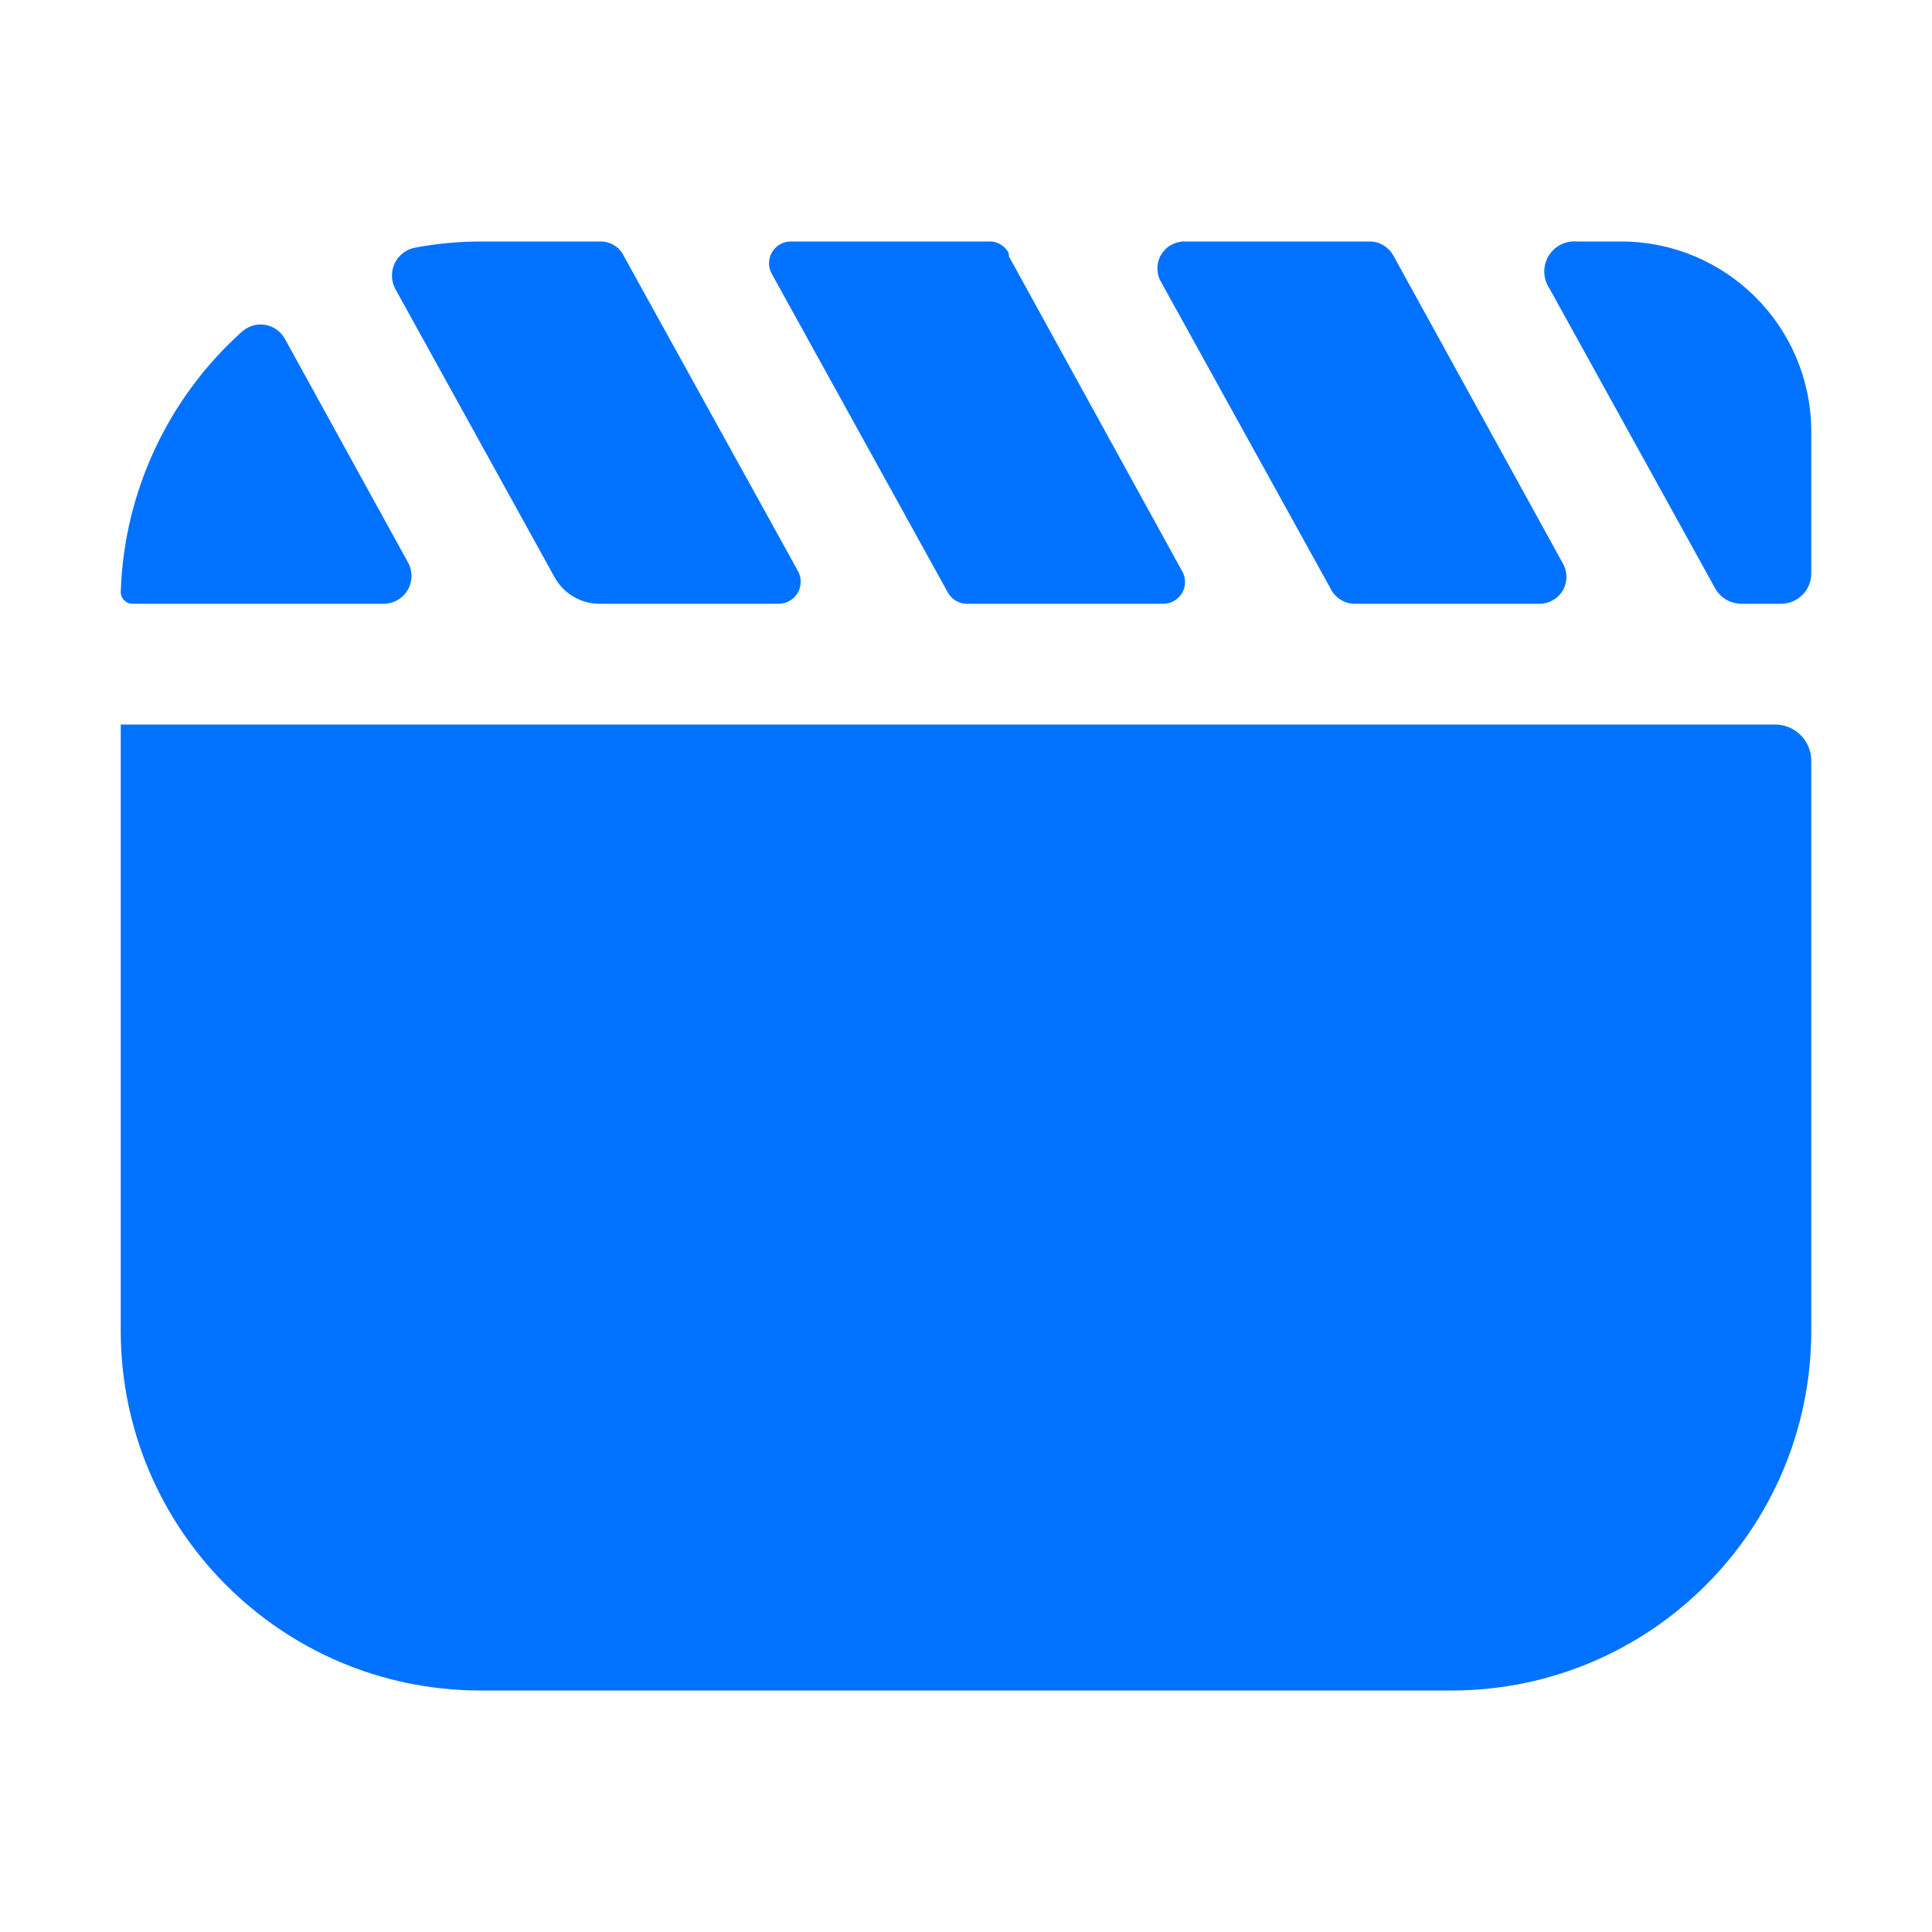
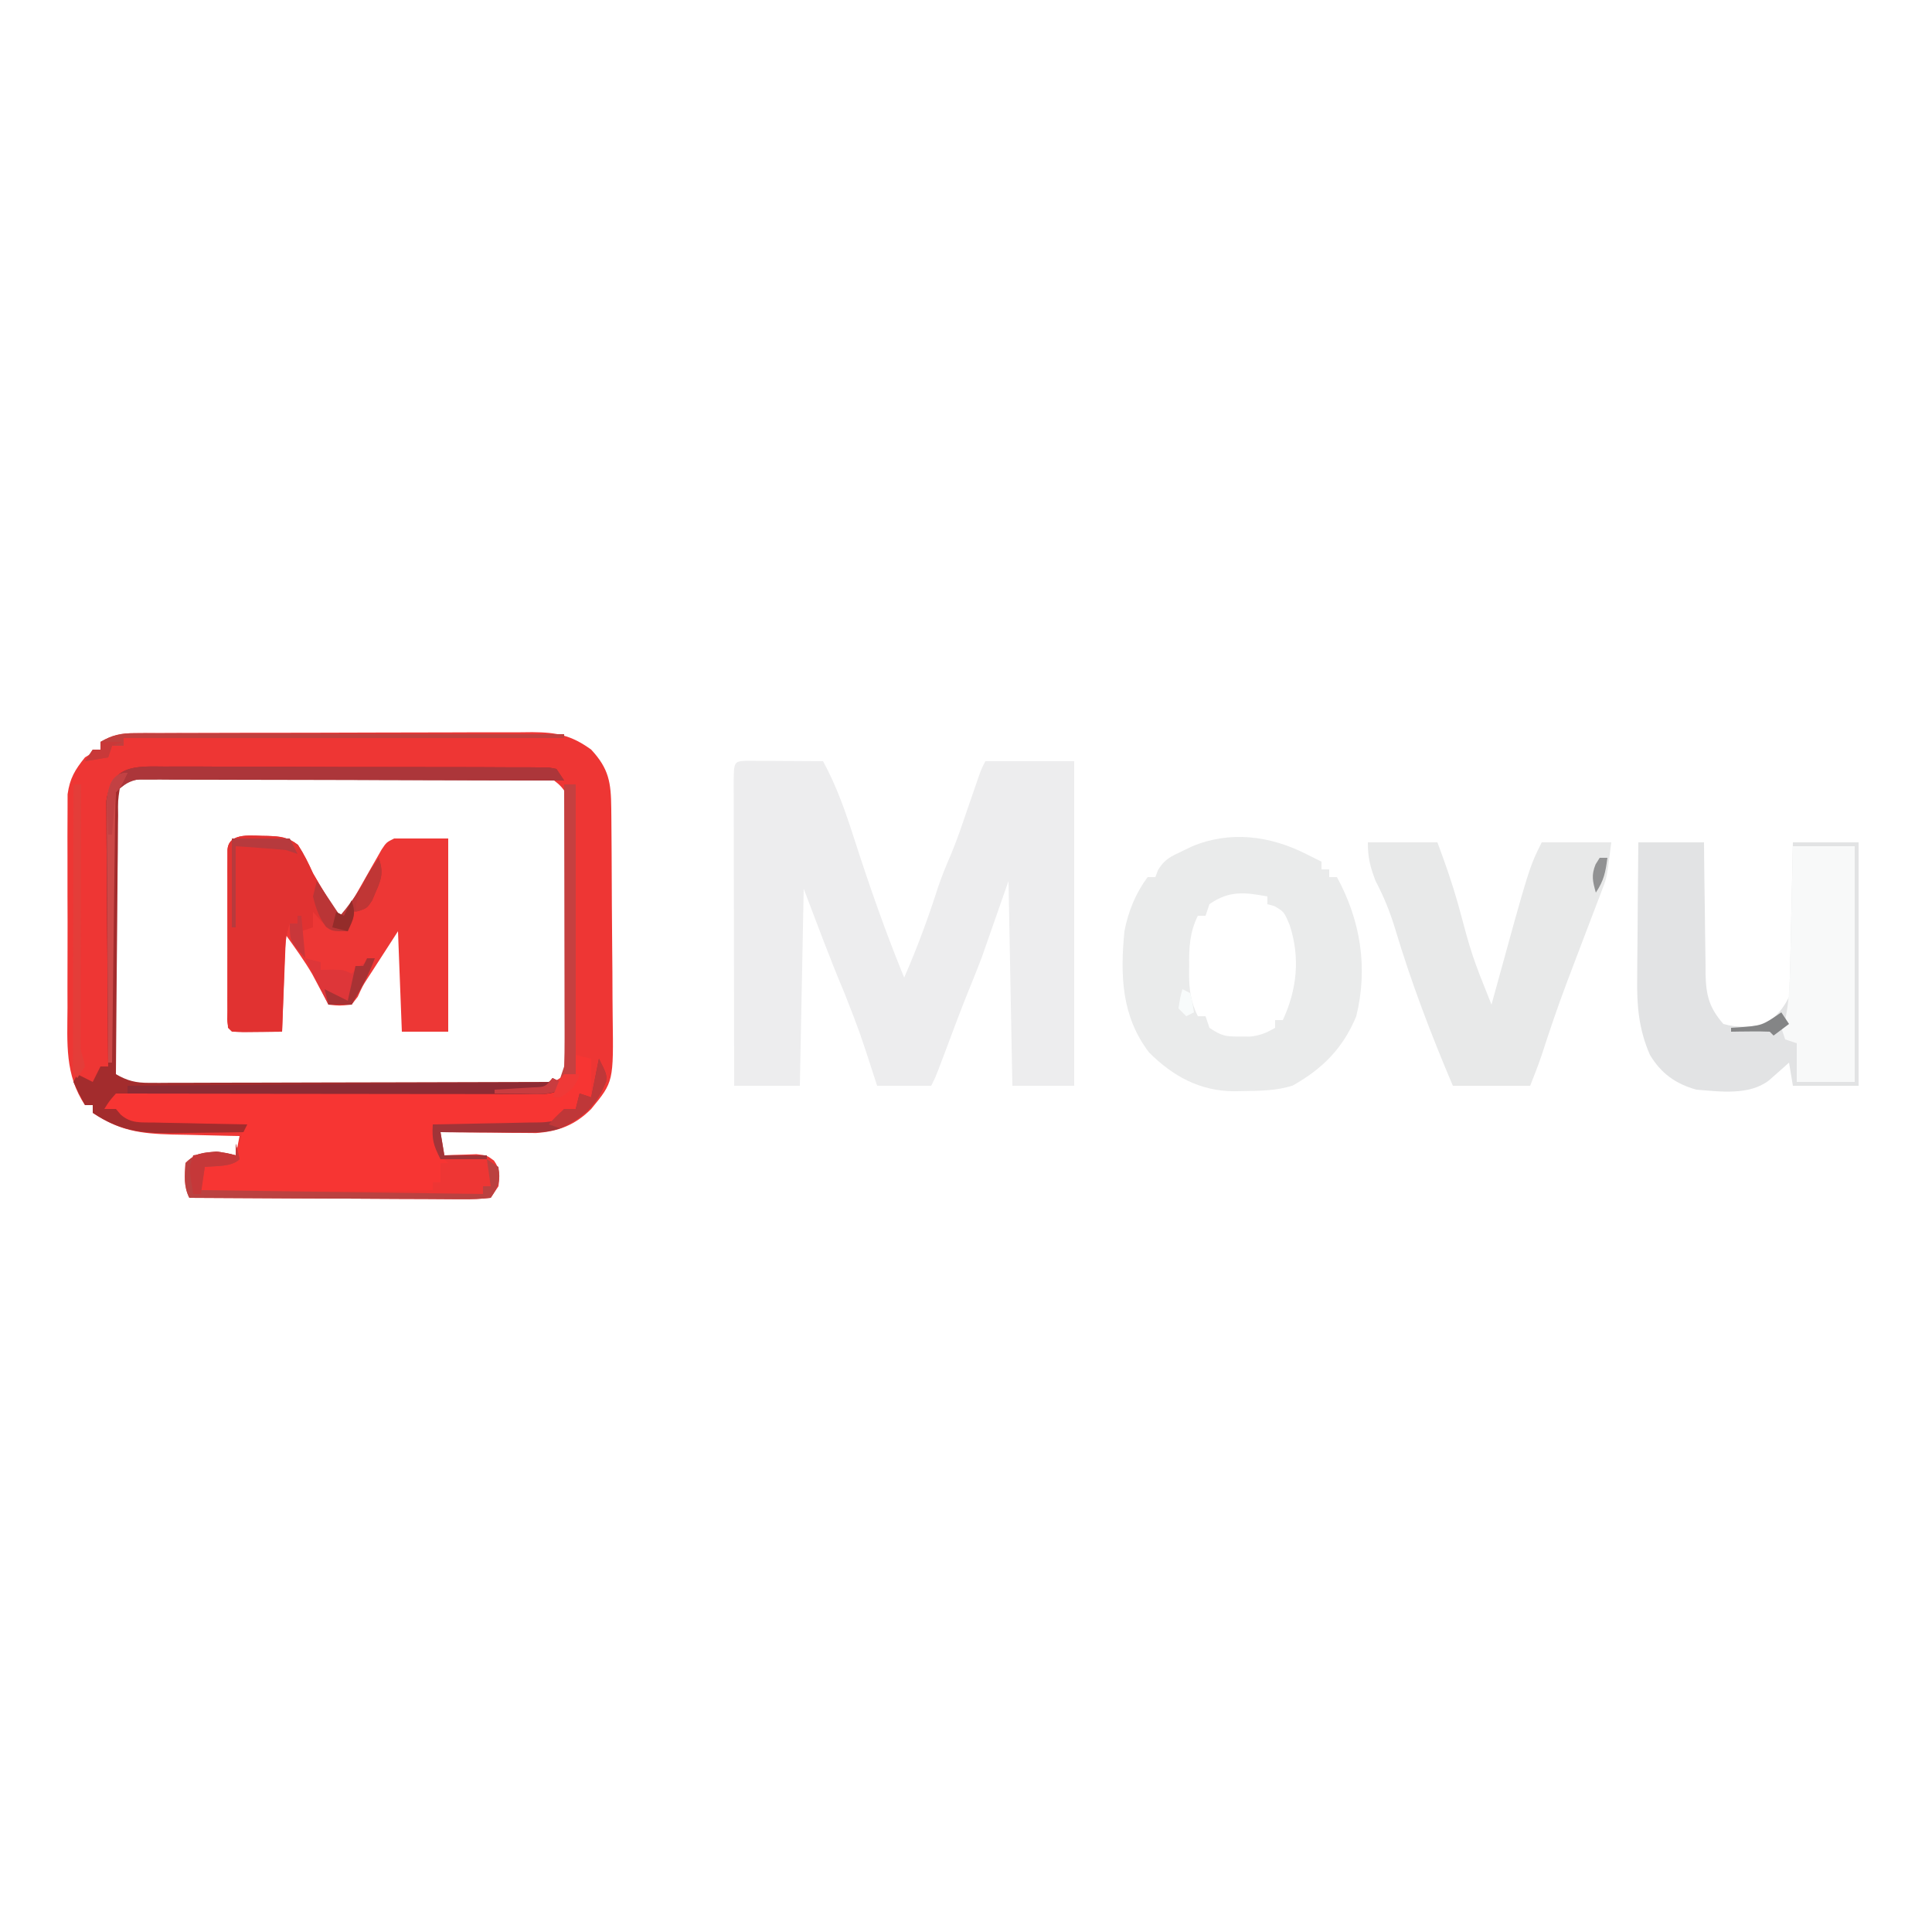
- <svg xmlns="http://www.w3.org/2000/svg" viewBox="0 0 64 64">
-   <defs>
-     <style>
- .cls-1 {
- fill: #0072ff
- }
- </style>
-   </defs>
-   <g id="Layer_2" data-name="Layer 2">
-     <path class="cls-1" d="m13.1 9.58 5.27 9.54a1.7 1.7 0 0 0 1.49.88h5.93a.73.73 0 0 0 .64-1.09L20.67 8.49a.85.85 0 0 0-.76-.49h-4a11.76 11.76 0 0 0-2.14.2.94.94 0 0 0-.67 1.38zM44.88 20H51a.89.89 0 0 0 .78-1.32L46.17 8.49a.9.9 0 0 0-.79-.49h-6.15a.89.89 0 0 0-.78 1.32l5.65 10.22a.89.89 0 0 0 .78.46zM4 19.6a.39.39 0 0 0 .38.4h8.34a.92.92 0 0 0 .8-1.36l-4.08-7.41A.92.92 0 0 0 8 11a12.11 12.11 0 0 0-4 8.6zM53.72 8h-1.47a1 1 0 0 0-.92 1.56l5.47 9.9a1 1 0 0 0 .92.54H59a1 1 0 0 0 1-1v-4.72A6.3 6.3 0 0 0 53.72 8zM25.56 9.06l5.84 10.57a.72.72 0 0 0 .6.37h6.54a.72.72 0 0 0 .63-1.06L33.42 8.49V8.4a.7.7 0 0 0-.68-.4h-6.55a.72.72 0 0 0-.63 1.06zM58.8 24H4v20.12A11.92 11.92 0 0 0 15.88 56h32.24A11.92 11.92 0 0 0 60 44.12V25.2a1.2 1.2 0 0 0-1.2-1.2z" />
-   </g>
+ <svg xmlns="http://www.w3.org/2000/svg" version="1.1" width="500" height="500">
+   <path d="M0 0 C0.971 -0.009 1.943 -0.017 2.944 -0.026 C4.003 -0.025 5.062 -0.024 6.154 -0.023 C7.274 -0.03 8.395 -0.037 9.55 -0.043 C13.261 -0.062 16.971 -0.066 20.682 -0.069 C23.26 -0.075 25.838 -0.082 28.417 -0.089 C33.824 -0.101 39.232 -0.104 44.64 -0.103 C50.881 -0.102 57.121 -0.123 63.361 -0.155 C69.374 -0.184 75.387 -0.191 81.401 -0.19 C83.954 -0.192 86.508 -0.201 89.062 -0.217 C92.636 -0.236 96.209 -0.23 99.783 -0.218 C100.836 -0.23 101.889 -0.241 102.974 -0.252 C109.263 -0.199 113.035 0.549 118.162 4.267 C122.766 9.234 123.29 12.79 123.355 19.442 C123.367 20.533 123.367 20.533 123.38 21.646 C123.405 24.053 123.421 26.461 123.436 28.869 C123.444 30.106 123.444 30.106 123.452 31.367 C123.479 35.735 123.498 40.102 123.512 44.47 C123.526 48.074 123.554 51.678 123.594 55.283 C123.644 59.643 123.669 64.004 123.676 68.365 C123.682 70.021 123.697 71.677 123.721 73.333 C123.953 90.235 123.953 90.235 118.162 97.267 C114.035 101.395 109.727 103.088 103.911 103.494 C102.198 103.479 102.198 103.479 100.451 103.463 C99.207 103.456 97.963 103.45 96.682 103.443 C95.397 103.426 94.111 103.41 92.787 103.392 C91.479 103.383 90.17 103.374 88.822 103.365 C85.602 103.342 82.382 103.309 79.162 103.267 C79.492 105.247 79.822 107.227 80.162 109.267 C80.922 109.233 81.681 109.198 82.463 109.162 C83.954 109.121 83.954 109.121 85.475 109.08 C86.461 109.045 87.447 109.01 88.463 108.974 C91.162 109.267 91.162 109.267 92.998 110.623 C94.643 112.946 94.51 114.483 94.162 117.267 C93.502 118.257 92.842 119.247 92.162 120.267 C89.619 120.554 87.319 120.646 84.775 120.608 C83.633 120.609 83.633 120.609 82.469 120.609 C79.947 120.607 77.426 120.584 74.904 120.56 C73.159 120.555 71.413 120.551 69.667 120.548 C65.067 120.536 60.467 120.507 55.867 120.473 C51.175 120.443 46.483 120.429 41.791 120.414 C32.581 120.382 23.372 120.33 14.162 120.267 C12.656 117.254 12.985 114.585 13.162 111.267 C15.785 108.645 17.513 108.625 21.162 108.267 C24.037 108.705 24.037 108.705 26.162 109.267 C26.492 107.617 26.822 105.967 27.162 104.267 C26.351 104.253 25.539 104.238 24.703 104.223 C21.001 104.148 17.301 104.052 13.6 103.955 C12.323 103.932 11.046 103.91 9.731 103.887 C1.403 103.649 -3.872 102.911 -10.838 98.267 C-10.838 97.607 -10.838 96.947 -10.838 96.267 C-11.498 96.267 -12.158 96.267 -12.838 96.267 C-18.103 88.436 -17.42 80.14 -17.369 71.072 C-17.372 69.394 -17.376 67.716 -17.381 66.038 C-17.386 62.533 -17.378 59.028 -17.359 55.523 C-17.336 51.039 -17.35 46.557 -17.373 42.073 C-17.388 38.612 -17.383 35.152 -17.373 31.691 C-17.37 30.038 -17.374 28.385 -17.383 26.732 C-17.393 24.42 -17.378 22.11 -17.355 19.798 C-17.352 18.486 -17.349 17.173 -17.346 15.82 C-16.753 11.672 -15.448 9.506 -12.838 6.267 C-10.588 4.892 -10.588 4.892 -8.838 4.267 C-8.838 3.607 -8.838 2.947 -8.838 2.267 C-5.764 0.487 -3.537 0.014 0 0 Z M-4.838 14.267 C-5.449 17.533 -5.449 17.533 -5.355 21.353 C-5.362 22.071 -5.369 22.788 -5.377 23.527 C-5.394 25.899 -5.382 28.27 -5.369 30.642 C-5.372 32.29 -5.376 33.938 -5.381 35.585 C-5.386 39.039 -5.378 42.492 -5.359 45.945 C-5.336 50.374 -5.35 54.802 -5.373 59.231 C-5.388 62.634 -5.383 66.036 -5.373 69.438 C-5.37 71.071 -5.374 72.704 -5.383 74.337 C-5.393 76.619 -5.378 78.9 -5.355 81.181 C-5.352 82.48 -5.349 83.779 -5.346 85.118 C-5.158 88.298 -5.158 88.298 -3.09 89.94 C-0.563 91.43 0.802 91.648 3.71 91.662 C5.07 91.679 5.07 91.679 6.458 91.696 C7.94 91.692 7.94 91.692 9.451 91.687 C10.497 91.696 11.543 91.704 12.621 91.713 C16.081 91.736 19.541 91.737 23.002 91.736 C25.406 91.743 27.81 91.751 30.213 91.759 C35.253 91.773 40.292 91.774 45.332 91.768 C51.793 91.763 58.254 91.793 64.715 91.834 C69.679 91.859 74.643 91.862 79.608 91.859 C81.99 91.86 84.373 91.87 86.755 91.888 C90.085 91.91 93.414 91.9 96.744 91.883 C97.73 91.896 98.715 91.909 99.731 91.923 C104.196 91.868 106.503 91.714 110.273 89.161 C112.587 85.617 112.795 83.57 112.809 79.353 C112.822 78.34 112.822 78.34 112.836 77.307 C112.858 75.085 112.843 72.864 112.826 70.642 C112.83 69.092 112.835 67.542 112.841 65.992 C112.848 62.747 112.838 59.502 112.814 56.258 C112.786 52.104 112.802 47.953 112.832 43.8 C112.85 40.6 112.844 37.4 112.831 34.2 C112.828 32.669 112.832 31.138 112.844 29.607 C112.856 27.464 112.837 25.324 112.809 23.181 C112.805 21.964 112.801 20.747 112.797 19.493 C111.939 15.134 110.846 13.762 107.162 11.267 C103.684 10.559 100.284 10.605 96.744 10.652 C95.696 10.647 94.649 10.641 93.569 10.635 C90.109 10.624 86.65 10.648 83.19 10.674 C80.785 10.675 78.38 10.675 75.976 10.674 C70.938 10.675 65.9 10.694 60.862 10.725 C54.4 10.765 47.938 10.769 41.476 10.762 C36.512 10.759 31.547 10.771 26.583 10.788 C24.2 10.795 21.817 10.798 19.434 10.797 C16.106 10.799 12.779 10.821 9.451 10.848 C8.463 10.845 7.476 10.842 6.458 10.839 C5.551 10.85 4.644 10.861 3.71 10.873 C2.923 10.877 2.137 10.88 1.327 10.884 C-1.437 11.373 -2.821 12.337 -4.838 14.267 Z " fill="#EE3634" transform="translate(34.83772,189.7326)" />
+   <path d="M0 0 C0.916 0.005 1.833 0.01 2.777 0.016 C3.766 0.019 4.756 0.022 5.775 0.026 C6.816 0.034 7.857 0.042 8.929 0.051 C10.497 0.058 10.497 0.058 12.095 0.065 C14.686 0.077 17.276 0.093 19.867 0.114 C23.455 6.663 25.762 13.415 28.044 20.514 C31.916 32.545 36.079 44.413 40.867 56.114 C44.239 48.409 47.1 40.659 49.656 32.656 C50.662 29.714 51.805 26.91 53.055 24.066 C54.725 20.05 56.08 15.914 57.492 11.801 C58.108 10.013 58.725 8.225 59.344 6.438 C59.612 5.655 59.881 4.872 60.158 4.065 C60.867 2.114 60.867 2.114 61.867 0.114 C69.457 0.114 77.047 0.114 84.867 0.114 C84.867 27.834 84.867 55.554 84.867 84.114 C79.587 84.114 74.307 84.114 68.867 84.114 C68.537 66.624 68.207 49.134 67.867 31.114 C64.402 41.014 64.402 41.014 60.867 51.114 C58.691 56.676 58.691 56.676 57.775 58.899 C55.6 64.205 53.631 69.597 51.603 74.961 C51.264 75.857 50.924 76.753 50.574 77.676 C50.117 78.885 50.117 78.885 49.651 80.117 C48.867 82.114 48.867 82.114 47.867 84.114 C43.247 84.114 38.627 84.114 33.867 84.114 C33.492 82.953 33.117 81.793 32.73 80.598 C29.407 70.341 29.407 70.341 25.492 60.301 C21.692 51.344 18.331 42.206 14.867 33.114 C14.537 49.944 14.207 66.774 13.867 84.114 C8.257 84.114 2.647 84.114 -3.133 84.114 C-3.156 73.309 -3.174 62.504 -3.185 51.7 C-3.19 46.683 -3.197 41.667 -3.208 36.65 C-3.219 31.813 -3.225 26.976 -3.228 22.14 C-3.23 20.29 -3.233 18.44 -3.239 16.591 C-3.246 14.009 -3.247 11.428 -3.247 8.846 C-3.25 8.074 -3.254 7.301 -3.257 6.505 C-3.245 0.173 -3.245 0.173 0 0 Z " fill="#EDEDEE" transform="translate(193.1331,196.8865)" />
+   <path d="M0 0 C5.61 0 11.22 0 17 0 C17.009 1.211 17.019 2.421 17.028 3.668 C17.068 8.175 17.134 12.681 17.208 17.188 C17.236 19.135 17.257 21.083 17.271 23.03 C17.292 25.836 17.339 28.64 17.391 31.445 C17.392 32.311 17.393 33.177 17.394 34.069 C17.528 39.618 18.325 42.764 22 47 C25.729 48.084 29.212 47.769 33 47 C35.897 44.798 37.393 43.214 39 40 C39.157 37.012 39.259 34.045 39.316 31.055 C39.337 30.17 39.358 29.285 39.379 28.373 C39.445 25.54 39.504 22.708 39.562 19.875 C39.606 17.957 39.649 16.039 39.693 14.121 C39.801 9.414 39.902 4.707 40 0 C45.61 0 51.22 0 57 0 C57 20.79 57 41.58 57 63 C51.39 63 45.78 63 40 63 C39.505 60.03 39.505 60.03 39 57 C38.529 57.422 38.059 57.843 37.574 58.277 C36.952 58.825 36.329 59.373 35.688 59.938 C35.073 60.483 34.458 61.028 33.824 61.59 C28.68 65.566 21.132 64.489 15 64 C9.649 62.497 5.883 59.805 3 55 C0.092 48.332 -0.409 42.264 -0.293 35.059 C-0.289 34.05 -0.284 33.042 -0.28 32.003 C-0.263 28.814 -0.226 25.626 -0.188 22.438 C-0.172 20.262 -0.159 18.087 -0.146 15.912 C-0.114 10.608 -0.062 5.304 0 0 Z " fill="#E2E3E4" transform="translate(424,218)" />
+   <path d="M0 0 C0.752 0.374 1.503 0.748 2.277 1.133 C2.846 1.419 3.414 1.705 4 2 C4 2.66 4 3.32 4 4 C4.66 4 5.32 4 6 4 C6 4.66 6 5.32 6 6 C6.66 6 7.32 6 8 6 C14.095 17.179 16.091 29.399 13 42 C9.587 50.266 4.292 55.581 -3.438 59.938 C-7.713 61.309 -12.11 61.311 -16.562 61.375 C-17.283 61.389 -18.004 61.403 -18.746 61.418 C-27.467 61.339 -34.467 57.533 -40.625 51.375 C-47.8 41.947 -48.097 31.4 -47 20 C-46.008 14.879 -44.126 10.214 -41 6 C-40.34 6 -39.68 6 -39 6 C-38.771 5.395 -38.541 4.791 -38.305 4.168 C-36.633 1.39 -35.038 0.682 -32.125 -0.688 C-31.261 -1.104 -30.398 -1.52 -29.508 -1.949 C-19.659 -6.076 -9.34 -4.713 0 0 Z M-25 13 C-25.33 13.99 -25.66 14.98 -26 16 C-26.66 16 -27.32 16 -28 16 C-30.124 20.315 -30.302 24.282 -30.25 29 C-30.258 29.699 -30.265 30.397 -30.273 31.117 C-30.258 35.186 -29.801 38.341 -28 42 C-27.34 42 -26.68 42 -26 42 C-25.67 42.99 -25.34 43.98 -25 45 C-21.773 47.152 -20.795 47.272 -17.062 47.25 C-16.208 47.255 -15.353 47.26 -14.473 47.266 C-11.88 46.987 -10.235 46.307 -8 45 C-8 44.34 -8 43.68 -8 43 C-7.34 43 -6.68 43 -6 43 C-2.339 35.068 -1.464 26.793 -4.25 18.375 C-5.681 14.966 -5.681 14.966 -8.188 13.5 C-8.786 13.335 -9.384 13.17 -10 13 C-10 12.34 -10 11.68 -10 11 C-15.839 9.923 -19.876 9.413 -25 13 Z " fill="#EAEBEB" transform="translate(338,221)" />
+   <path d="M0 0 C5.94 0 11.88 0 18 0 C20.01 5.36 21.824 10.58 23.375 16.062 C26.926 29.323 26.926 29.323 32 42 C32.186 41.321 32.372 40.642 32.563 39.943 C41.746 6.507 41.746 6.507 45 0 C50.94 0 56.88 0 63 0 C61.875 8.999 61.875 8.999 60.772 11.883 C60.528 12.535 60.284 13.186 60.033 13.858 C59.638 14.874 59.638 14.874 59.234 15.91 C58.959 16.64 58.684 17.37 58.4 18.122 C57.525 20.439 56.638 22.751 55.75 25.062 C54.595 28.093 53.445 31.126 52.297 34.16 C52.016 34.901 51.735 35.642 51.445 36.405 C49.147 42.505 47.061 48.66 45.052 54.861 C44.131 57.608 43.076 60.31 42 63 C35.4 63 28.8 63 22 63 C16.342 49.687 11.244 36.327 7.092 22.47 C5.75 18.061 4.166 14.09 2 10 C0.592 6.296 0 4.009 0 0 Z " fill="#E8E9E9" transform="translate(354,218)" />
+   <path d="M0 0 C3.213 0.104 5.278 0.31 7.842 2.316 C9.391 4.693 10.561 7.073 11.725 9.66 C12.787 11.505 13.87 13.339 14.975 15.16 C15.454 15.995 15.934 16.83 16.428 17.691 C17.578 19.795 17.578 19.795 19.725 20.66 C20.048 20.089 20.37 19.519 20.703 18.931 C22.163 16.358 23.631 13.79 25.1 11.222 C25.608 10.324 26.116 9.427 26.639 8.501 C27.129 7.647 27.619 6.793 28.123 5.914 C28.574 5.123 29.024 4.332 29.488 3.517 C30.725 1.66 30.725 1.66 32.725 0.66 C37.345 0.66 41.965 0.66 46.725 0.66 C46.725 17.16 46.725 33.66 46.725 50.66 C42.765 50.66 38.805 50.66 34.725 50.66 C34.23 37.79 34.23 37.79 33.725 24.66 C32.302 26.867 30.879 29.073 29.412 31.347 C28.749 32.375 28.749 32.375 28.071 33.424 C27.713 33.98 27.355 34.536 26.987 35.109 C26.593 35.711 26.199 36.314 25.793 36.935 C24.583 38.82 24.583 38.82 23.307 41.617 C22.785 42.291 22.263 42.965 21.725 43.66 C18.537 43.972 18.537 43.972 15.725 43.66 C15.35 42.947 14.975 42.234 14.588 41.5 C14.076 40.542 13.565 39.584 13.037 38.597 C12.538 37.657 12.04 36.718 11.526 35.75 C9.483 32.245 7.082 28.96 4.725 25.66 C4.395 33.91 4.065 42.16 3.725 50.66 C-6.334 50.757 -6.334 50.757 -9.275 50.66 C-10.876 49.059 -10.402 47.371 -10.405 45.156 C-10.408 44.198 -10.411 43.24 -10.414 42.254 C-10.412 41.212 -10.41 40.17 -10.408 39.097 C-10.409 38.036 -10.41 36.974 -10.411 35.88 C-10.412 33.631 -10.41 31.381 -10.406 29.131 C-10.4 25.675 -10.405 22.218 -10.412 18.761 C-10.411 16.582 -10.41 14.402 -10.408 12.222 C-10.41 11.181 -10.412 10.139 -10.414 9.066 C-10.411 8.108 -10.408 7.15 -10.405 6.164 C-10.404 5.316 -10.403 4.469 -10.402 3.595 C-10.087 -1.203 -3.728 0.062 0 0 Z " fill="#ED3735" transform="translate(69.27515,216.3403)" />
+   <path d="M0 0 C1.32 0.33 2.64 0.66 4 1 C4 4.3 4 7.6 4 11 C3.01 11 2.02 11 1 11 C0.67 11.99 0.34 12.98 0 14 C-0.99 14 -1.98 14 -3 14 C-3.66 15.32 -4.32 16.64 -5 18 C-15.56 18 -26.12 18 -37 18 C-35.857 25.486 -35.857 25.486 -33 28 C-33.66 28 -34.32 28 -35 28 C-35 29.65 -35 31.3 -35 33 C-35.66 33 -36.32 33 -37 33 C-37 33.66 -37 34.32 -37 35 C-56.8 35.33 -76.6 35.66 -97 36 C-98 33 -98 33 -97.062 30.812 C-96.537 29.915 -96.537 29.915 -96 29 C-96.66 28.67 -97.32 28.34 -98 28 C-94.7 27.67 -91.4 27.34 -88 27 C-87.34 24.36 -86.68 21.72 -86 19 C-86.893 18.98 -87.786 18.96 -88.706 18.94 C-92.022 18.862 -95.337 18.775 -98.653 18.683 C-100.087 18.644 -101.522 18.609 -102.956 18.578 C-105.019 18.532 -107.082 18.474 -109.145 18.414 C-110.386 18.383 -111.627 18.351 -112.906 18.319 C-116 18 -116 18 -119 16 C-119 15.34 -119 14.68 -119 14 C-119.99 14 -120.98 14 -122 14 C-120.848 11.532 -119.952 9.952 -118 8 C-117.34 8.33 -116.68 8.66 -116 9 C-114.537 9.1 -113.07 9.139 -111.604 9.147 C-110.218 9.158 -110.218 9.158 -108.804 9.169 C-107.279 9.173 -107.279 9.173 -105.723 9.177 C-104.655 9.184 -103.586 9.19 -102.485 9.197 C-98.94 9.217 -95.394 9.228 -91.848 9.238 C-90.64 9.242 -89.432 9.246 -88.187 9.251 C-81.797 9.272 -75.407 9.286 -69.017 9.295 C-62.401 9.306 -55.785 9.341 -49.169 9.38 C-44.095 9.406 -39.021 9.415 -33.947 9.418 C-31.507 9.423 -29.067 9.435 -26.628 9.453 C-23.22 9.478 -19.814 9.477 -16.406 9.47 C-15.392 9.483 -14.377 9.496 -13.332 9.509 C-12.405 9.502 -11.478 9.495 -10.523 9.488 C-9.718 9.49 -8.912 9.493 -8.081 9.495 C-5.249 8.821 -4.647 7.309 -3 5 C-2.01 5 -1.02 5 0 5 C0 3.35 0 1.7 0 0 Z " fill="#F73533" transform="translate(149,273)" />
+   <path d="M0 0 C5.28 0 10.56 0 16 0 C16 20.13 16 40.26 16 61 C11.05 61 6.1 61 1 61 C1 57.7 1 54.4 1 51 C0.01 50.67 -0.98 50.34 -2 50 C-2.495 48.515 -2.495 48.515 -3 47 C-2.67 46.34 -2.34 45.68 -2 45 C-0.93 39.962 -0.788 35.01 -0.684 29.883 C-0.663 29.026 -0.642 28.169 -0.621 27.285 C-0.556 24.565 -0.496 21.845 -0.438 19.125 C-0.394 17.273 -0.351 15.422 -0.307 13.57 C-0.2 9.047 -0.099 4.524 0 0 Z " fill="#F8F9F9" transform="translate(464,219)" />
+   <path d="M0 0 C3.213 0.104 5.278 0.31 7.842 2.316 C9.391 4.693 10.561 7.073 11.725 9.66 C12.787 11.505 13.87 13.339 14.975 15.16 C15.454 15.995 15.934 16.83 16.428 17.691 C17.578 19.795 17.578 19.795 19.725 20.66 C22.695 15.71 25.665 10.76 28.725 5.66 C29.781 9.884 29.706 10.594 28.037 14.347 C27.703 15.135 27.37 15.922 27.026 16.734 C25.725 18.66 25.725 18.66 23.58 19.429 C22.968 19.505 22.356 19.581 21.725 19.66 C21.395 21.31 21.065 22.96 20.725 24.66 C16.725 24.66 16.725 24.66 13.975 22.16 C13.232 21.335 12.49 20.51 11.725 19.66 C11.725 20.98 11.725 22.3 11.725 23.66 C10.735 23.99 9.745 24.32 8.725 24.66 C8.395 24 8.065 23.34 7.725 22.66 C7.065 22.66 6.405 22.66 5.725 22.66 C4.688 25.771 4.525 28.154 4.408 31.421 C4.367 32.54 4.325 33.658 4.281 34.81 C4.242 35.977 4.203 37.145 4.162 38.347 C4.119 39.526 4.076 40.705 4.031 41.919 C3.925 44.833 3.823 47.746 3.725 50.66 C1.579 50.687 -0.567 50.706 -2.713 50.722 C-3.908 50.734 -5.103 50.745 -6.334 50.757 C-9.275 50.66 -9.275 50.66 -10.275 49.66 C-10.373 48.161 -10.403 46.658 -10.405 45.156 C-10.408 44.198 -10.411 43.24 -10.414 42.254 C-10.412 41.212 -10.41 40.17 -10.408 39.097 C-10.409 38.036 -10.41 36.974 -10.411 35.88 C-10.412 33.631 -10.41 31.381 -10.406 29.131 C-10.4 25.675 -10.405 22.218 -10.412 18.761 C-10.411 16.582 -10.41 14.402 -10.408 12.222 C-10.41 11.181 -10.412 10.139 -10.414 9.066 C-10.411 8.108 -10.408 7.15 -10.405 6.164 C-10.404 5.316 -10.403 4.469 -10.402 3.595 C-10.087 -1.203 -3.728 0.062 0 0 Z " fill="#E13231" transform="translate(69.27515,216.3403)" />
+   <path d="M0 0 C1.09 -0.006 2.18 -0.011 3.302 -0.017 C6.908 -0.029 10.512 -0.004 14.117 0.021 C16.617 0.023 19.118 0.023 21.618 0.021 C26.859 0.023 32.099 0.041 37.34 0.073 C43.402 0.11 49.464 0.119 55.526 0.112 C61.357 0.106 67.187 0.117 73.018 0.136 C75.5 0.143 77.983 0.146 80.465 0.145 C83.928 0.147 87.389 0.168 90.852 0.195 C91.885 0.192 92.919 0.189 93.984 0.186 C95.393 0.203 95.393 0.203 96.831 0.221 C97.65 0.225 98.469 0.228 99.312 0.232 C99.967 0.359 100.622 0.485 101.296 0.615 C102.286 2.1 102.286 2.1 103.296 3.615 C102.722 3.613 102.147 3.612 101.556 3.61 C87.585 3.565 73.614 3.533 59.643 3.512 C52.887 3.501 46.13 3.487 39.374 3.464 C32.858 3.442 26.342 3.431 19.825 3.425 C17.335 3.422 14.845 3.415 12.356 3.404 C8.876 3.389 5.397 3.387 1.918 3.388 C0.363 3.377 0.363 3.377 -1.223 3.366 C-2.169 3.369 -3.116 3.372 -4.091 3.375 C-4.914 3.373 -5.737 3.371 -6.585 3.369 C-9.005 3.487 -9.005 3.487 -11.704 5.615 C-12.184 8.809 -12.184 8.809 -12.136 12.635 C-12.146 13.357 -12.156 14.079 -12.167 14.823 C-12.197 17.215 -12.206 19.606 -12.215 21.998 C-12.232 23.654 -12.25 25.311 -12.27 26.967 C-12.317 31.33 -12.347 35.693 -12.373 40.056 C-12.403 44.507 -12.449 48.958 -12.495 53.408 C-12.581 62.144 -12.648 70.879 -12.704 79.615 C-9.714 81.333 -7.579 81.864 -4.143 81.856 C-3.233 81.858 -2.323 81.861 -1.385 81.864 C0.101 81.853 0.101 81.853 1.617 81.842 C2.666 81.843 3.715 81.843 4.796 81.843 C8.266 81.842 11.736 81.826 15.207 81.811 C17.615 81.807 20.024 81.804 22.432 81.802 C28.775 81.794 35.118 81.775 41.461 81.753 C47.92 81.732 54.379 81.723 60.837 81.713 C72.976 81.692 85.114 81.661 97.252 81.621 C98.933 81.616 100.615 81.615 102.296 81.615 C102.296 82.275 102.296 82.935 102.296 83.615 C99.935 84.796 98.533 84.739 95.9 84.735 C94.514 84.738 94.514 84.738 93.1 84.74 C92.083 84.736 91.067 84.732 90.019 84.729 C88.951 84.729 87.883 84.729 86.782 84.729 C83.236 84.729 79.69 84.721 76.144 84.713 C73.688 84.711 71.232 84.71 68.775 84.709 C62.298 84.705 55.82 84.695 49.342 84.684 C42.749 84.674 36.157 84.669 29.564 84.664 C17.169 84.654 4.773 84.638 -7.622 84.618 C-9.316 84.616 -11.01 84.615 -12.704 84.615 C-14.409 86.555 -14.409 86.555 -15.704 88.615 C-14.714 88.615 -13.724 88.615 -12.704 88.615 C-12.293 89.1 -11.882 89.584 -11.458 90.083 C-8.727 92.468 -6.192 92.054 -2.629 92.127 C-1.604 92.154 -1.604 92.154 -0.557 92.181 C1.623 92.235 3.803 92.269 5.984 92.303 C7.464 92.336 8.944 92.37 10.423 92.406 C14.047 92.491 17.672 92.558 21.296 92.615 C20.966 93.275 20.636 93.935 20.296 94.615 C16.295 94.69 12.293 94.744 8.291 94.78 C6.932 94.795 5.573 94.815 4.215 94.842 C-5.027 95.015 -10.963 94.776 -18.704 89.615 C-18.704 88.955 -18.704 88.295 -18.704 87.615 C-19.364 87.615 -20.024 87.615 -20.704 87.615 C-21.771 85.651 -22.769 83.647 -23.704 81.615 C-23.209 80.625 -23.209 80.625 -22.704 79.615 C-21.384 80.275 -20.064 80.935 -18.704 81.615 C-18.044 80.295 -17.384 78.975 -16.704 77.615 C-16.044 77.615 -15.384 77.615 -14.704 77.615 C-14.712 76.724 -14.721 75.833 -14.731 74.915 C-14.811 66.514 -14.872 58.113 -14.911 49.711 C-14.932 45.392 -14.96 41.073 -15.005 36.754 C-15.049 32.585 -15.073 28.416 -15.083 24.247 C-15.091 22.657 -15.105 21.067 -15.127 19.478 C-15.156 17.249 -15.16 15.021 -15.158 12.792 C-15.167 11.524 -15.175 10.256 -15.185 8.95 C-13.834 -0.41 -7.993 -0.103 0 0 Z " fill="#A32C2D" transform="translate(42.70361,198.3848)" />
+   <path d="M0 0 C1.09 -0.006 2.18 -0.011 3.302 -0.017 C6.908 -0.029 10.512 -0.004 14.117 0.021 C16.617 0.023 19.118 0.023 21.618 0.021 C26.859 0.023 32.099 0.041 37.34 0.073 C43.402 0.11 49.464 0.119 55.526 0.112 C61.357 0.106 67.187 0.117 73.018 0.136 C75.5 0.143 77.983 0.146 80.465 0.145 C83.928 0.147 87.389 0.168 90.852 0.195 C91.885 0.192 92.919 0.189 93.984 0.186 C95.393 0.203 95.393 0.203 96.831 0.221 C97.65 0.225 98.469 0.228 99.312 0.232 C99.967 0.359 100.622 0.485 101.296 0.615 C102.286 2.1 102.286 2.1 103.296 3.615 C102.723 3.612 102.149 3.61 101.558 3.607 C87.604 3.541 73.649 3.491 59.695 3.46 C52.946 3.444 46.198 3.423 39.45 3.389 C32.94 3.356 26.43 3.338 19.92 3.331 C17.434 3.325 14.948 3.314 12.461 3.298 C8.985 3.276 5.508 3.273 2.032 3.275 C0.482 3.258 0.482 3.258 -1.098 3.242 C-2.046 3.246 -2.994 3.25 -3.971 3.254 C-4.793 3.252 -5.615 3.249 -6.462 3.246 C-9.281 3.71 -10.654 4.649 -12.704 6.615 C-13.325 9.739 -13.325 9.739 -13.25 13.382 C-13.26 14.065 -13.27 14.748 -13.281 15.452 C-13.31 17.708 -13.312 19.964 -13.313 22.221 C-13.328 23.786 -13.345 25.351 -13.363 26.916 C-13.407 31.034 -13.427 35.152 -13.442 39.271 C-13.461 43.473 -13.503 47.676 -13.543 51.879 C-13.619 60.124 -13.669 68.37 -13.704 76.615 C-14.034 76.615 -14.364 76.615 -14.704 76.615 C-14.796 67.444 -14.867 58.274 -14.911 49.103 C-14.932 44.844 -14.96 40.585 -15.005 36.327 C-15.049 32.216 -15.073 28.106 -15.083 23.995 C-15.091 22.427 -15.105 20.86 -15.127 19.293 C-15.156 17.095 -15.16 14.898 -15.158 12.7 C-15.167 11.45 -15.175 10.2 -15.185 8.912 C-13.823 -0.419 -7.964 -0.103 0 0 Z " fill="#AC363A" transform="translate(42.70361,198.3848)" />
+   <path d="M0 0 C0.99 0.495 0.99 0.495 2 1 C2 1.66 2 2.32 2 3 C-0.366 4.183 -1.777 4.123 -4.417 4.12 C-5.809 4.122 -5.809 4.122 -7.23 4.124 C-8.251 4.121 -9.272 4.117 -10.325 4.114 C-11.934 4.114 -11.934 4.114 -13.577 4.114 C-17.137 4.113 -20.697 4.105 -24.258 4.098 C-26.721 4.096 -29.185 4.094 -31.648 4.093 C-38.142 4.09 -44.635 4.08 -51.129 4.069 C-57.751 4.058 -64.374 4.054 -70.996 4.049 C-83.997 4.038 -96.999 4.021 -110 4 C-110 3.34 -110 2.68 -110 2 C-109.439 1.996 -108.878 1.992 -108.3 1.987 C-94.672 1.884 -81.044 1.775 -67.416 1.661 C-60.826 1.605 -54.236 1.552 -47.645 1.503 C-41.291 1.455 -34.937 1.403 -28.583 1.347 C-26.153 1.327 -23.722 1.308 -21.292 1.291 C-17.901 1.267 -14.51 1.237 -11.119 1.205 C-10.104 1.2 -9.088 1.194 -8.042 1.188 C-7.123 1.178 -6.205 1.168 -5.258 1.158 C-4.455 1.152 -3.653 1.145 -2.825 1.139 C-0.981 1.198 -0.981 1.198 0 0 Z " fill="#8D2B34" transform="translate(143,279)" />
+   <path d="M0 0 C0.99 0 1.98 0 3 0 C3 24.75 3 49.5 3 75 C1.02 75.495 1.02 75.495 -1 76 C-0.67 75.01 -0.34 74.02 0 73 C0.09 70.654 0.118 68.306 0.114 65.958 C0.114 64.89 0.114 64.89 0.114 63.799 C0.113 61.446 0.105 59.092 0.098 56.738 C0.096 55.106 0.094 53.474 0.093 51.841 C0.09 47.545 0.08 43.25 0.069 38.954 C0.058 34.57 0.054 30.186 0.049 25.803 C0.038 17.202 0.021 8.601 0 0 Z " fill="#C54040" transform="translate(146,203)" />
+   <path d="M0 0 C0.562 1.938 0.562 1.938 1 4 C-1.047 6.047 -5.304 5.7 -8 6 C-8.33 7.98 -8.66 9.96 -9 12 C15.09 12.33 39.18 12.66 64 13 C64 12.34 64 11.68 64 11 C64.66 11 65.32 11 66 11 C65.505 7.535 65.505 7.535 65 4 C65.99 4.66 66.98 5.32 68 6 C68.477 9.723 68.139 10.792 66 14 C63.456 14.287 61.157 14.379 58.613 14.341 C57.471 14.341 57.471 14.341 56.307 14.342 C53.785 14.34 51.264 14.316 48.742 14.293 C46.996 14.287 45.25 14.283 43.504 14.28 C38.904 14.269 34.305 14.239 29.705 14.206 C25.013 14.175 20.321 14.162 15.629 14.146 C6.419 14.114 -2.79 14.063 -12 14 C-13.507 10.987 -13.178 8.317 -13 5 C-10.378 2.378 -8.65 2.358 -5 2 C-2.125 2.438 -2.125 2.438 0 3 C0 2.01 0 1.02 0 0 Z " fill="#BB4140" transform="translate(61,296)" />
+   <path d="M0 0 C1.472 -0.004 1.472 -0.004 2.974 -0.008 C4.58 0.002 4.58 0.002 6.218 0.013 C7.916 0.013 7.916 0.013 9.648 0.013 C13.392 0.014 17.136 0.03 20.881 0.045 C23.476 0.049 26.071 0.052 28.666 0.054 C34.8 0.061 40.934 0.076 47.068 0.096 C54.052 0.119 61.036 0.13 68.02 0.14 C82.385 0.161 96.75 0.196 111.115 0.241 C111.115 0.571 111.115 0.901 111.115 1.241 C73.495 1.241 35.875 1.241 -2.885 1.241 C-2.885 1.901 -2.885 2.561 -2.885 3.241 C-3.875 3.241 -4.865 3.241 -5.885 3.241 C-6.215 4.231 -6.545 5.221 -6.885 6.241 C-8.865 6.571 -10.845 6.901 -12.885 7.241 C-12.225 6.251 -11.565 5.261 -10.885 4.241 C-10.225 4.241 -9.565 4.241 -8.885 4.241 C-8.885 3.581 -8.885 2.921 -8.885 2.241 C-5.791 0.442 -3.563 -0.008 0 0 Z " fill="#C1403E" transform="translate(34.88483,189.7595)" />
+   <path d="M0 0 C2 4 2 4 1.875 5.875 C-0.749 12.247 -4.008 15.058 -10 18 C-13.357 19.119 -15.882 19.114 -19.418 19.098 C-20.672 19.094 -21.925 19.091 -23.217 19.088 C-24.527 19.08 -25.837 19.071 -27.188 19.062 C-28.523 19.057 -29.858 19.053 -31.193 19.049 C-34.462 19.037 -37.731 19.021 -41 19 C-40.67 20.98 -40.34 22.96 -40 25 C-36.37 25 -32.74 25 -29 25 C-29 25.33 -29 25.66 -29 26 C-32.96 26 -36.92 26 -41 26 C-42.883 22.233 -43.221 20.97 -43 17 C-41.562 16.978 -41.562 16.978 -40.094 16.956 C-36.542 16.898 -32.99 16.821 -29.438 16.738 C-27.9 16.704 -26.361 16.676 -24.823 16.654 C-22.613 16.62 -20.405 16.568 -18.195 16.512 C-17.161 16.502 -17.161 16.502 -16.105 16.492 C-13.953 16.46 -13.953 16.46 -11 16 C-10.34 15.01 -9.68 14.02 -9 13 C-8.01 13 -7.02 13 -6 13 C-5.67 11.68 -5.34 10.36 -5 9 C-4.01 9.33 -3.02 9.66 -2 10 C-1.34 6.7 -0.68 3.4 0 0 Z " fill="#A13438" transform="translate(155,274)" />
+   <path d="M0 0 C1.32 0.33 2.64 0.66 4 1 C4 1.66 4 2.32 4 3 C5.423 2.969 5.423 2.969 6.875 2.938 C10 3 10 3 12 4 C12.66 3.34 13.32 2.68 14 2 C15.317 1.303 16.649 0.63 18 0 C16.434 4.308 14.317 8.062 12 12 C10.02 12 8.04 12 6 12 C4.02 8.04 2.04 4.08 0 0 Z " fill="#DE3639" transform="translate(79,248)" />
+   <path d="M0 0 C1.238 3.49 0.801 5.339 -0.688 8.688 C-1.021 9.475 -1.355 10.263 -1.699 11.074 C-3 13 -3 13 -5.145 13.77 C-5.757 13.846 -6.369 13.922 -7 14 C-7.33 15.65 -7.66 17.3 -8 19 C-12 19 -12 19 -13.625 17.875 C-15.476 15.351 -16.257 13.033 -17 10 C-16.67 8.68 -16.34 7.36 -16 6 C-14.02 8.97 -12.04 11.94 -10 15 C-6.009 10.395 -3.055 5.245 0 0 Z " fill="#BA3536" transform="translate(98,222)" />
+   <path d="M0 0 C0.66 0 1.32 0 2 0 C1.998 0.856 1.996 1.711 1.993 2.593 C1.973 10.656 1.958 18.719 1.948 26.782 C1.943 30.928 1.936 35.073 1.925 39.218 C1.914 43.219 1.908 47.219 1.905 51.22 C1.903 52.746 1.9 54.272 1.894 55.799 C1.887 57.936 1.886 60.074 1.886 62.212 C1.884 63.429 1.882 64.646 1.88 65.899 C1.874 68.889 1.874 68.889 2.632 71.237 C2.754 71.819 2.875 72.4 3 73 C2.34 73.99 1.68 74.98 1 76 C-0.662 74.338 -0.12 72.335 -0.124 70.116 C-0.121 69.418 -0.117 68.721 -0.114 68.002 C-0.114 67.27 -0.114 66.538 -0.114 65.785 C-0.113 63.355 -0.105 60.926 -0.098 58.496 C-0.096 56.816 -0.094 55.136 -0.093 53.456 C-0.09 49.025 -0.08 44.595 -0.069 40.164 C-0.058 35.647 -0.054 31.129 -0.049 26.611 C-0.038 17.741 -0.021 8.87 0 0 Z " fill="#E43D39" transform="translate(19,203)" />
+   <path d="M0 0 C-1.875 3.875 -1.875 3.875 -3 5 C-3.124 7.177 -3.178 9.359 -3.205 11.539 C-3.215 12.222 -3.225 12.905 -3.235 13.609 C-3.267 15.876 -3.292 18.143 -3.316 20.41 C-3.337 21.978 -3.358 23.546 -3.379 25.114 C-3.435 29.249 -3.484 33.383 -3.532 37.518 C-3.582 41.734 -3.638 45.95 -3.693 50.166 C-3.801 58.444 -3.902 66.722 -4 75 C-4.33 75 -4.66 75 -5 75 C-5.07 65.812 -5.123 56.624 -5.155 47.435 C-5.171 43.169 -5.192 38.903 -5.226 34.636 C-5.259 30.519 -5.277 26.402 -5.285 22.284 C-5.29 20.714 -5.301 19.143 -5.317 17.572 C-5.339 15.372 -5.342 13.172 -5.341 10.972 C-5.347 9.719 -5.354 8.467 -5.361 7.176 C-4.953 3.584 -4.157 0 0 0 Z " fill="#CC4847" transform="translate(33,200)" />
+   <path d="M0 0 C4.95 0 9.9 0 15 0 C15.66 1.32 16.32 2.64 17 4 C16.01 3.67 15.02 3.34 14 3 C11.774 2.775 9.544 2.592 7.312 2.438 C5.229 2.293 3.146 2.149 1 2 C1 8.93 1 15.86 1 23 C0.67 23 0.34 23 0 23 C0 15.41 0 7.82 0 0 Z " fill="#B73A3D" transform="translate(60,217)" />
+   <path d="M0 0 C2 4 2 4 1.875 5.875 C-0.716 12.168 -3.95 15.25 -10 18 C-10.99 17.67 -11.98 17.34 -13 17 C-11.188 15 -11.188 15 -9 13 C-8.01 13 -7.02 13 -6 13 C-5.67 11.68 -5.34 10.36 -5 9 C-4.01 9.33 -3.02 9.66 -2 10 C-1.34 6.7 -0.68 3.4 0 0 Z " fill="#BF3738" transform="translate(155,274)" />
+   <path d="M0 0 C0.562 1.938 0.562 1.938 1 4 C-1.047 6.047 -5.304 5.7 -8 6 C-8.33 8.31 -8.66 10.62 -9 13 C-9.66 13 -10.32 13 -11 13 C-12.125 6.375 -12.125 6.375 -11 3 C-6.982 2.159 -3.982 1.946 0 3 C0 2.01 0 1.02 0 0 Z " fill="#C53839" transform="translate(61,296)" />
+   <path d="M0 0 C0.66 0 1.32 0 2 0 C0.434 4.308 -1.683 8.062 -4 12 C-5.98 12 -7.96 12 -10 12 C-10.33 10.68 -10.66 9.36 -11 8 C-9.02 8.99 -7.04 9.98 -5 11 C-4.34 8.03 -3.68 5.06 -3 2 C-2.34 2 -1.68 2 -1 2 C-0.67 1.34 -0.34 0.68 0 0 Z " fill="#A83234" transform="translate(95,248)" />
+   <path d="M0 0 C1.254 3.512 0.78 5.335 -0.75 8.688 C-1.095 9.475 -1.441 10.263 -1.797 11.074 C-3 13 -3 13 -6 14 C-5.572 8.294 -3.157 4.589 0 0 Z " fill="#C03635" transform="translate(98,222)" />
+   <path d="M0 0 C0.66 0.99 1.32 1.98 2 3 C0.68 3.99 -0.64 4.98 -2 6 C-2.33 5.67 -2.66 5.34 -3 5 C-4.686 4.928 -6.375 4.916 -8.062 4.938 C-8.982 4.947 -9.901 4.956 -10.848 4.965 C-11.558 4.976 -12.268 4.988 -13 5 C-13 4.67 -13 4.34 -13 4 C-12.397 3.963 -11.793 3.925 -11.172 3.887 C-5.006 3.437 -5.006 3.437 0 0 Z " fill="#848586" transform="translate(461,262)" />
+   <path d="M0 0 C0.33 0 0.66 0 1 0 C1.33 3.63 1.66 7.26 2 11 C-2 6.5 -2 6.5 -2 2 C-1.34 2 -0.68 2 0 2 C0 1.34 0 0.68 0 0 Z " fill="#C9373A" transform="translate(77,237)" />
+   <path d="M0 0 C0.66 0.33 1.32 0.66 2 1 C2 1.66 2 2.32 2 3 C-1.065 4.533 -4.268 4.103 -7.625 4.062 C-8.331 4.058 -9.038 4.053 -9.766 4.049 C-11.51 4.037 -13.255 4.019 -15 4 C-15 3.67 -15 3.34 -15 3 C-13.627 2.927 -13.627 2.927 -12.227 2.852 C-11.038 2.777 -9.85 2.702 -8.625 2.625 C-7.442 2.555 -6.258 2.486 -5.039 2.414 C-1.894 2.298 -1.894 2.298 0 0 Z " fill="#C93C3F" transform="translate(143,279)" />
+   <path d="M0 0 C-1.875 3.875 -1.875 3.875 -3 5 C-3.234 6.849 -3.413 8.705 -3.562 10.562 C-3.646 11.574 -3.73 12.586 -3.816 13.629 C-3.877 14.411 -3.938 15.194 -4 16 C-4.33 16 -4.66 16 -5 16 C-5.081 14.084 -5.139 12.167 -5.188 10.25 C-5.222 9.183 -5.257 8.115 -5.293 7.016 C-4.949 3.471 -4.064 0 0 0 Z " fill="#C24143" transform="translate(33,200)" />
+   <path d="M0 0 C1.98 0 3.96 0 6 0 C5.01 0.33 4.02 0.66 3 1 C2.67 1.99 2.34 2.98 2 4 C0.02 4.33 -1.96 4.66 -4 5 C-3.34 4.01 -2.68 3.02 -2 2 C-1.34 2 -0.68 2 0 2 C0 1.34 0 0.68 0 0 Z " fill="#C93939" transform="translate(26,192)" />
+   <path d="M0 0 C1.32 0 2.64 0 4 0 C2.863 3.412 1.957 4.119 -1 6 C-1.66 6 -2.32 6 -3 6 C-1.125 1.125 -1.125 1.125 0 0 Z " fill="#F03937" transform="translate(146,278)" />
+   <path d="M0 0 C1.208 3.623 0.543 4.641 -1 8 C-2.32 7.67 -3.64 7.34 -5 7 C-4.67 5.68 -4.34 4.36 -4 3 C-3.34 3.33 -2.68 3.66 -2 4 C-1.34 2.68 -0.68 1.36 0 0 Z " fill="#942C2A" transform="translate(91,233)" />
+   <path d="M0 0 C0.66 0.33 1.32 0.66 2 1 C2.625 3.562 2.625 3.562 3 6 C2.01 6.495 2.01 6.495 1 7 C0.34 6.34 -0.32 5.68 -1 5 C-0.625 2.375 -0.625 2.375 0 0 Z " fill="#F8FBFB" transform="translate(306,256)" />
+   <path d="M0 0 C0.66 0 1.32 0 2 0 C1.502 3.735 1.125 5.812 -1 9 C-1.81 6.085 -2.218 4.539 -1.062 1.688 C-0.712 1.131 -0.361 0.574 0 0 Z " fill="#919293" transform="translate(414,222)" />
</svg>
